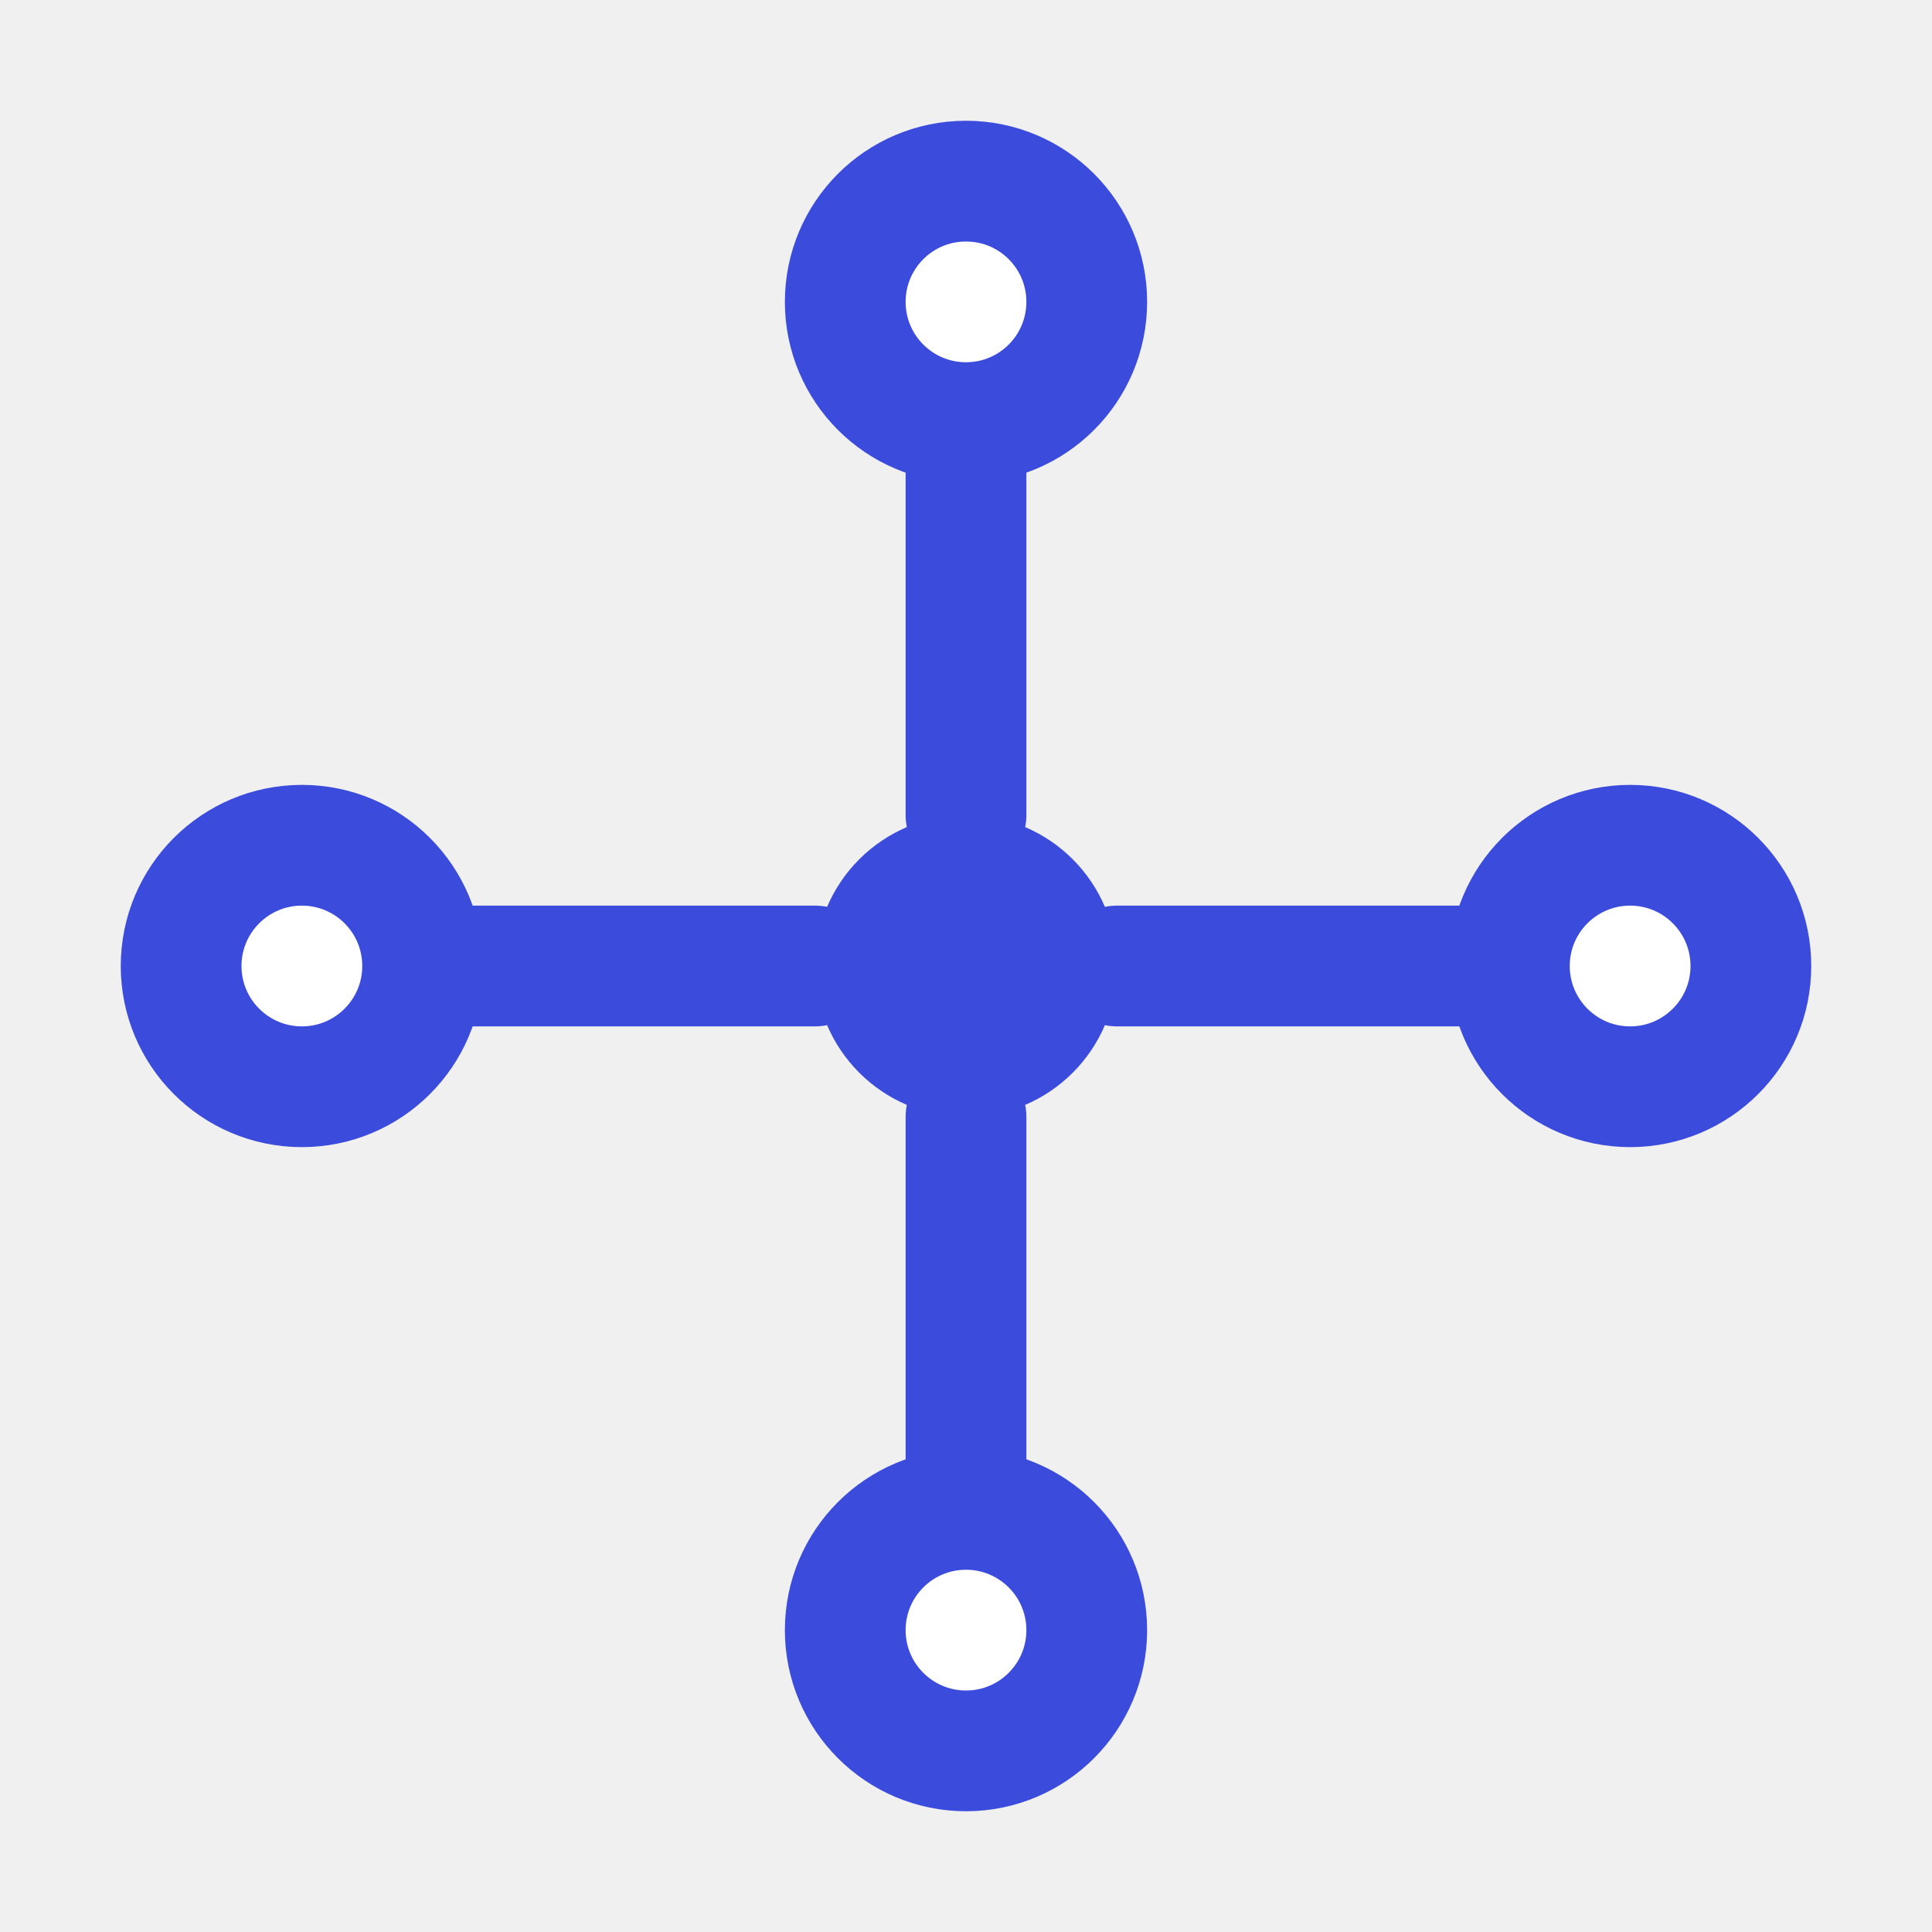
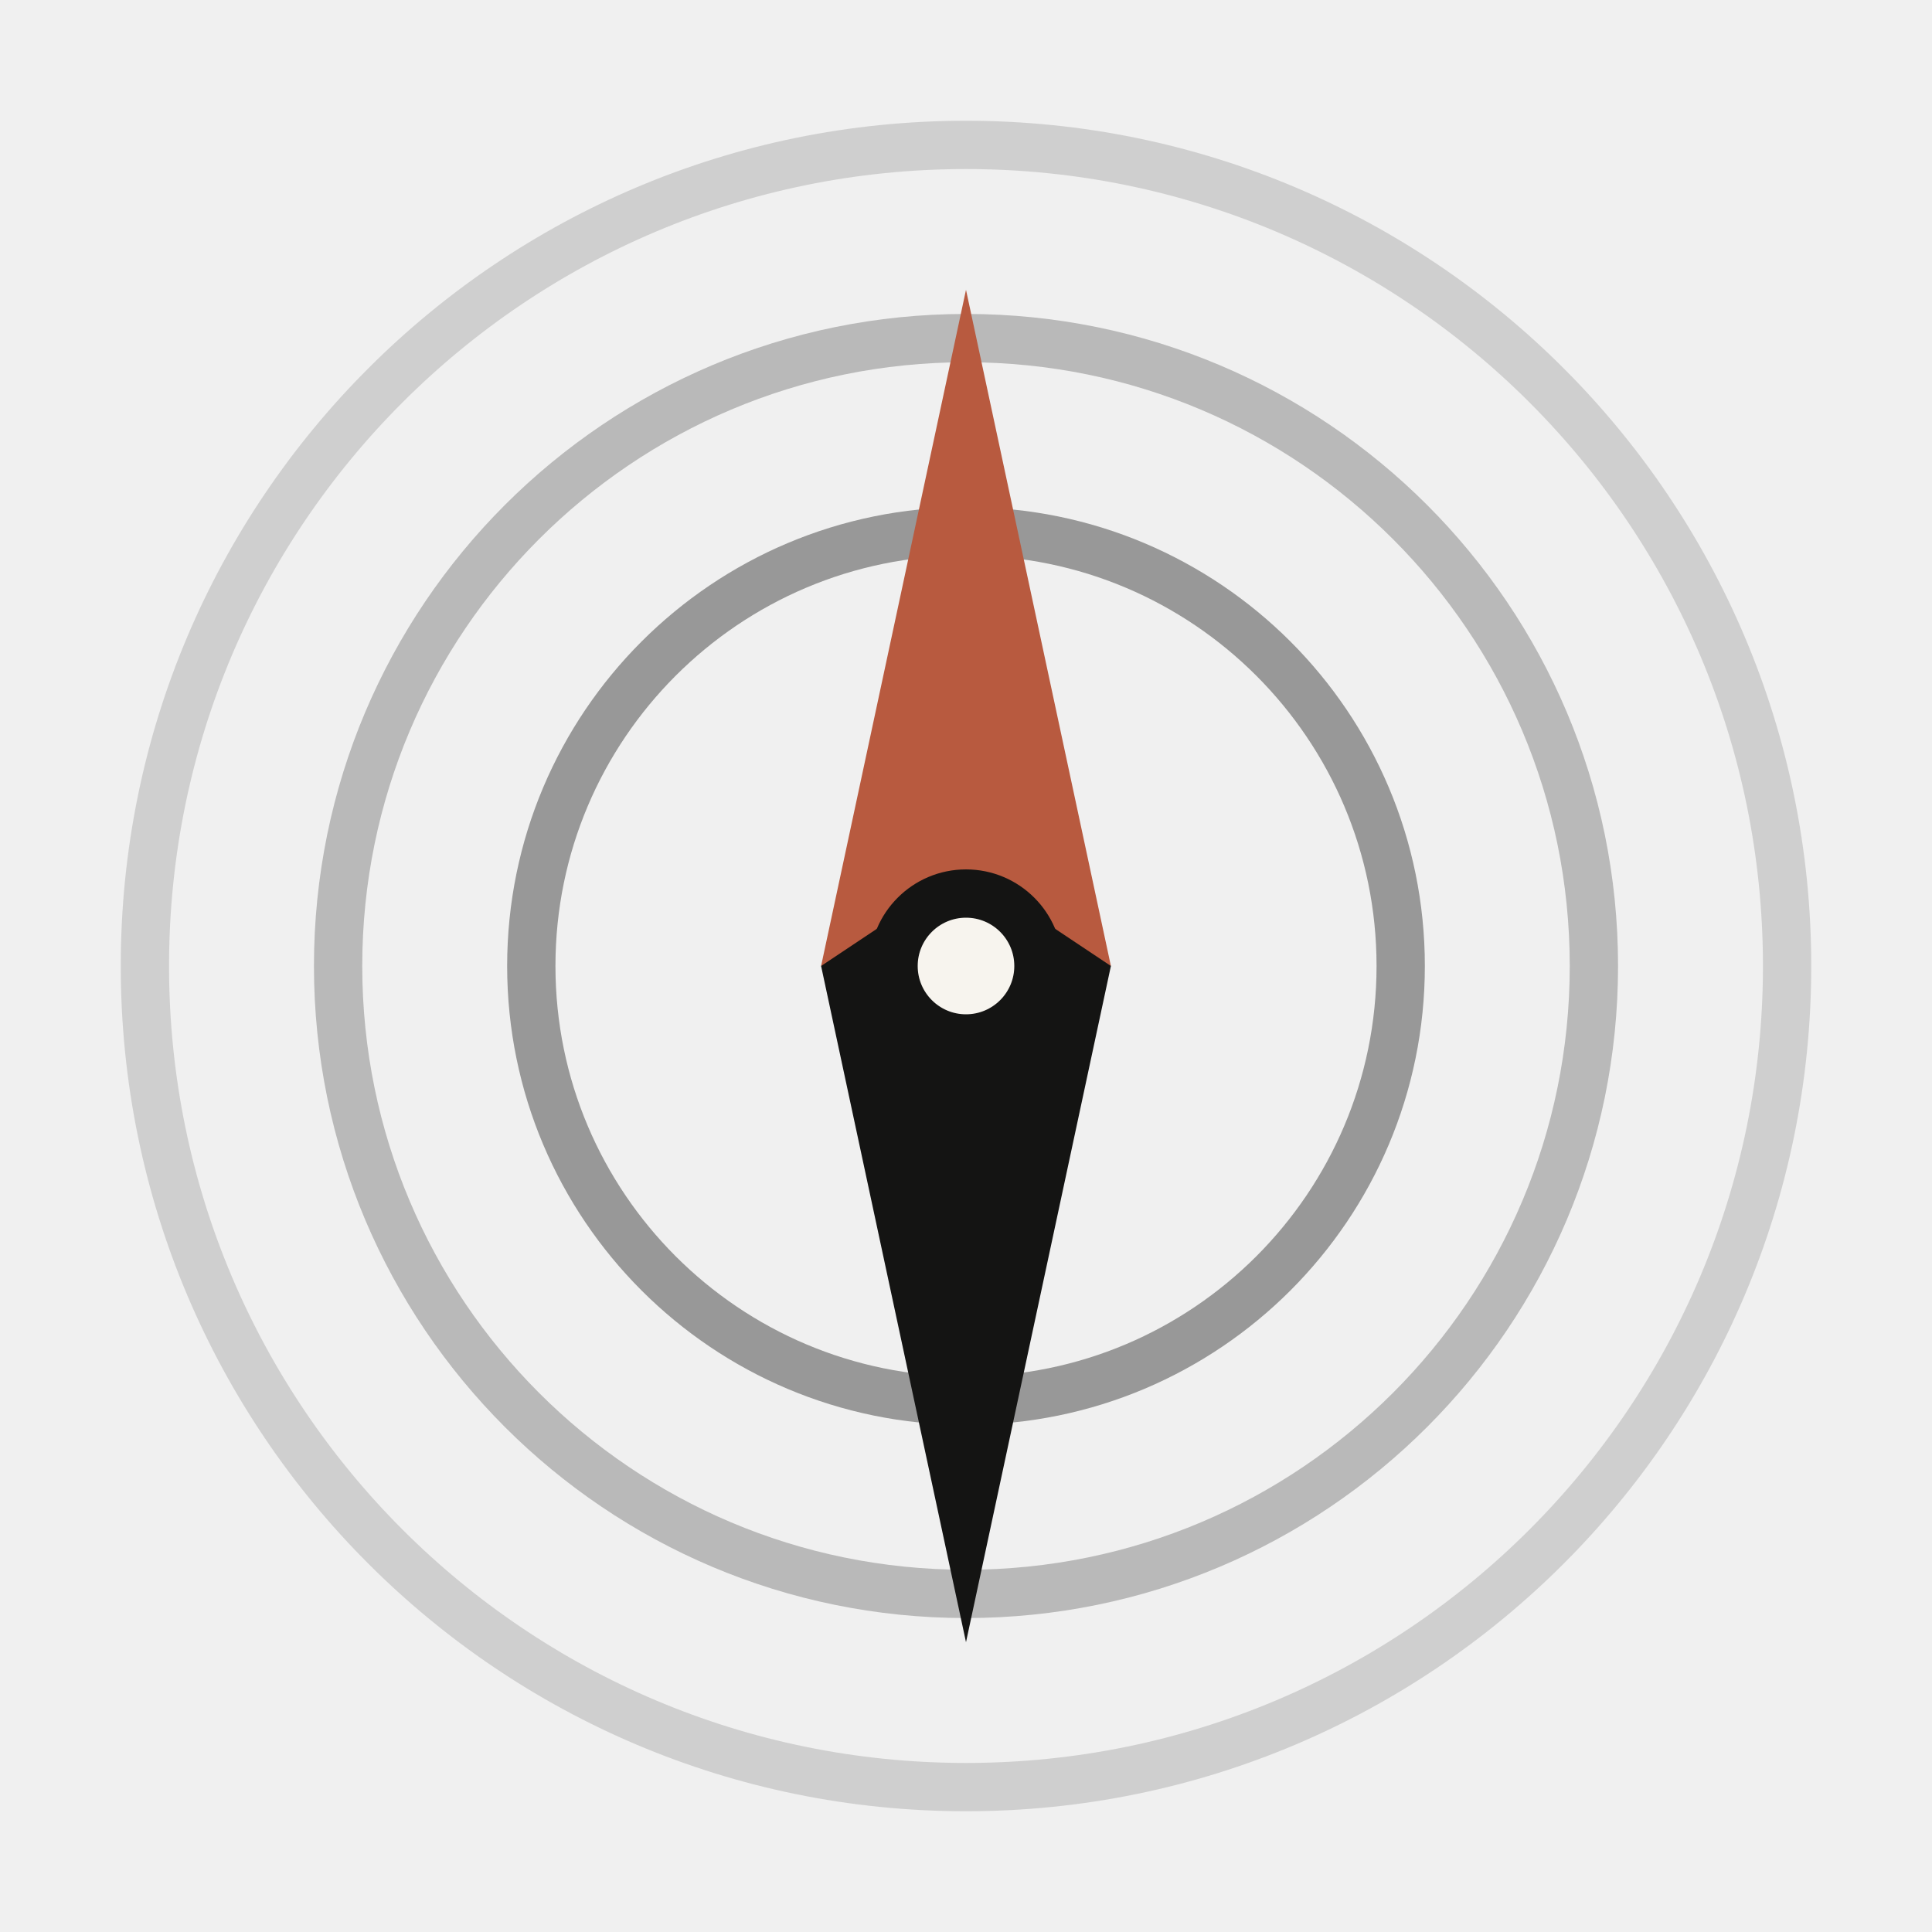
- <svg xmlns="http://www.w3.org/2000/svg" viewBox="0 0 32 32" width="32" height="32" fill="none" stroke="#3B4BDB" stroke-width="2" stroke-linecap="round" stroke-linejoin="round">
-   <circle cx="16" cy="16" r="2.5" fill="#3B4BDB" stroke="none" />
-   <line x1="16" y1="13.5" x2="16" y2="5" />
-   <line x1="16" y1="18.5" x2="16" y2="27" />
-   <line x1="13.5" y1="16" x2="5" y2="16" />
-   <line x1="18.5" y1="16" x2="27" y2="16" />
-   <circle cx="16" cy="5" r="2" fill="#FFFFFF" stroke="#3B4BDB" />
-   <circle cx="16" cy="27" r="2" fill="#FFFFFF" stroke="#3B4BDB" />
-   <circle cx="5" cy="16" r="2" fill="#FFFFFF" stroke="#3B4BDB" />
-   <circle cx="27" cy="16" r="2" fill="#FFFFFF" stroke="#3B4BDB" />
+ <svg xmlns="http://www.w3.org/2000/svg" viewBox="0 0 40 40" width="40" height="40" fill="none">
+   <circle cx="20" cy="20" r="17" stroke="#141413" stroke-width="1" opacity="0.15" />
+   <circle cx="20" cy="20" r="13" stroke="#141413" stroke-width="1" opacity="0.25" />
+   <circle cx="20" cy="20" r="9" stroke="#141413" stroke-width="1" opacity="0.4" />
+   <path d="M20 6 L23 20 L20 22 L17 20 Z" fill="#B85A3F" />
+   <path d="M20 34 L17 20 L20 18 L23 20 Z" fill="#141413" />
+   <circle cx="20" cy="20" r="1.5" fill="#F7F4EE" stroke="#141413" stroke-width="1" />
</svg>
